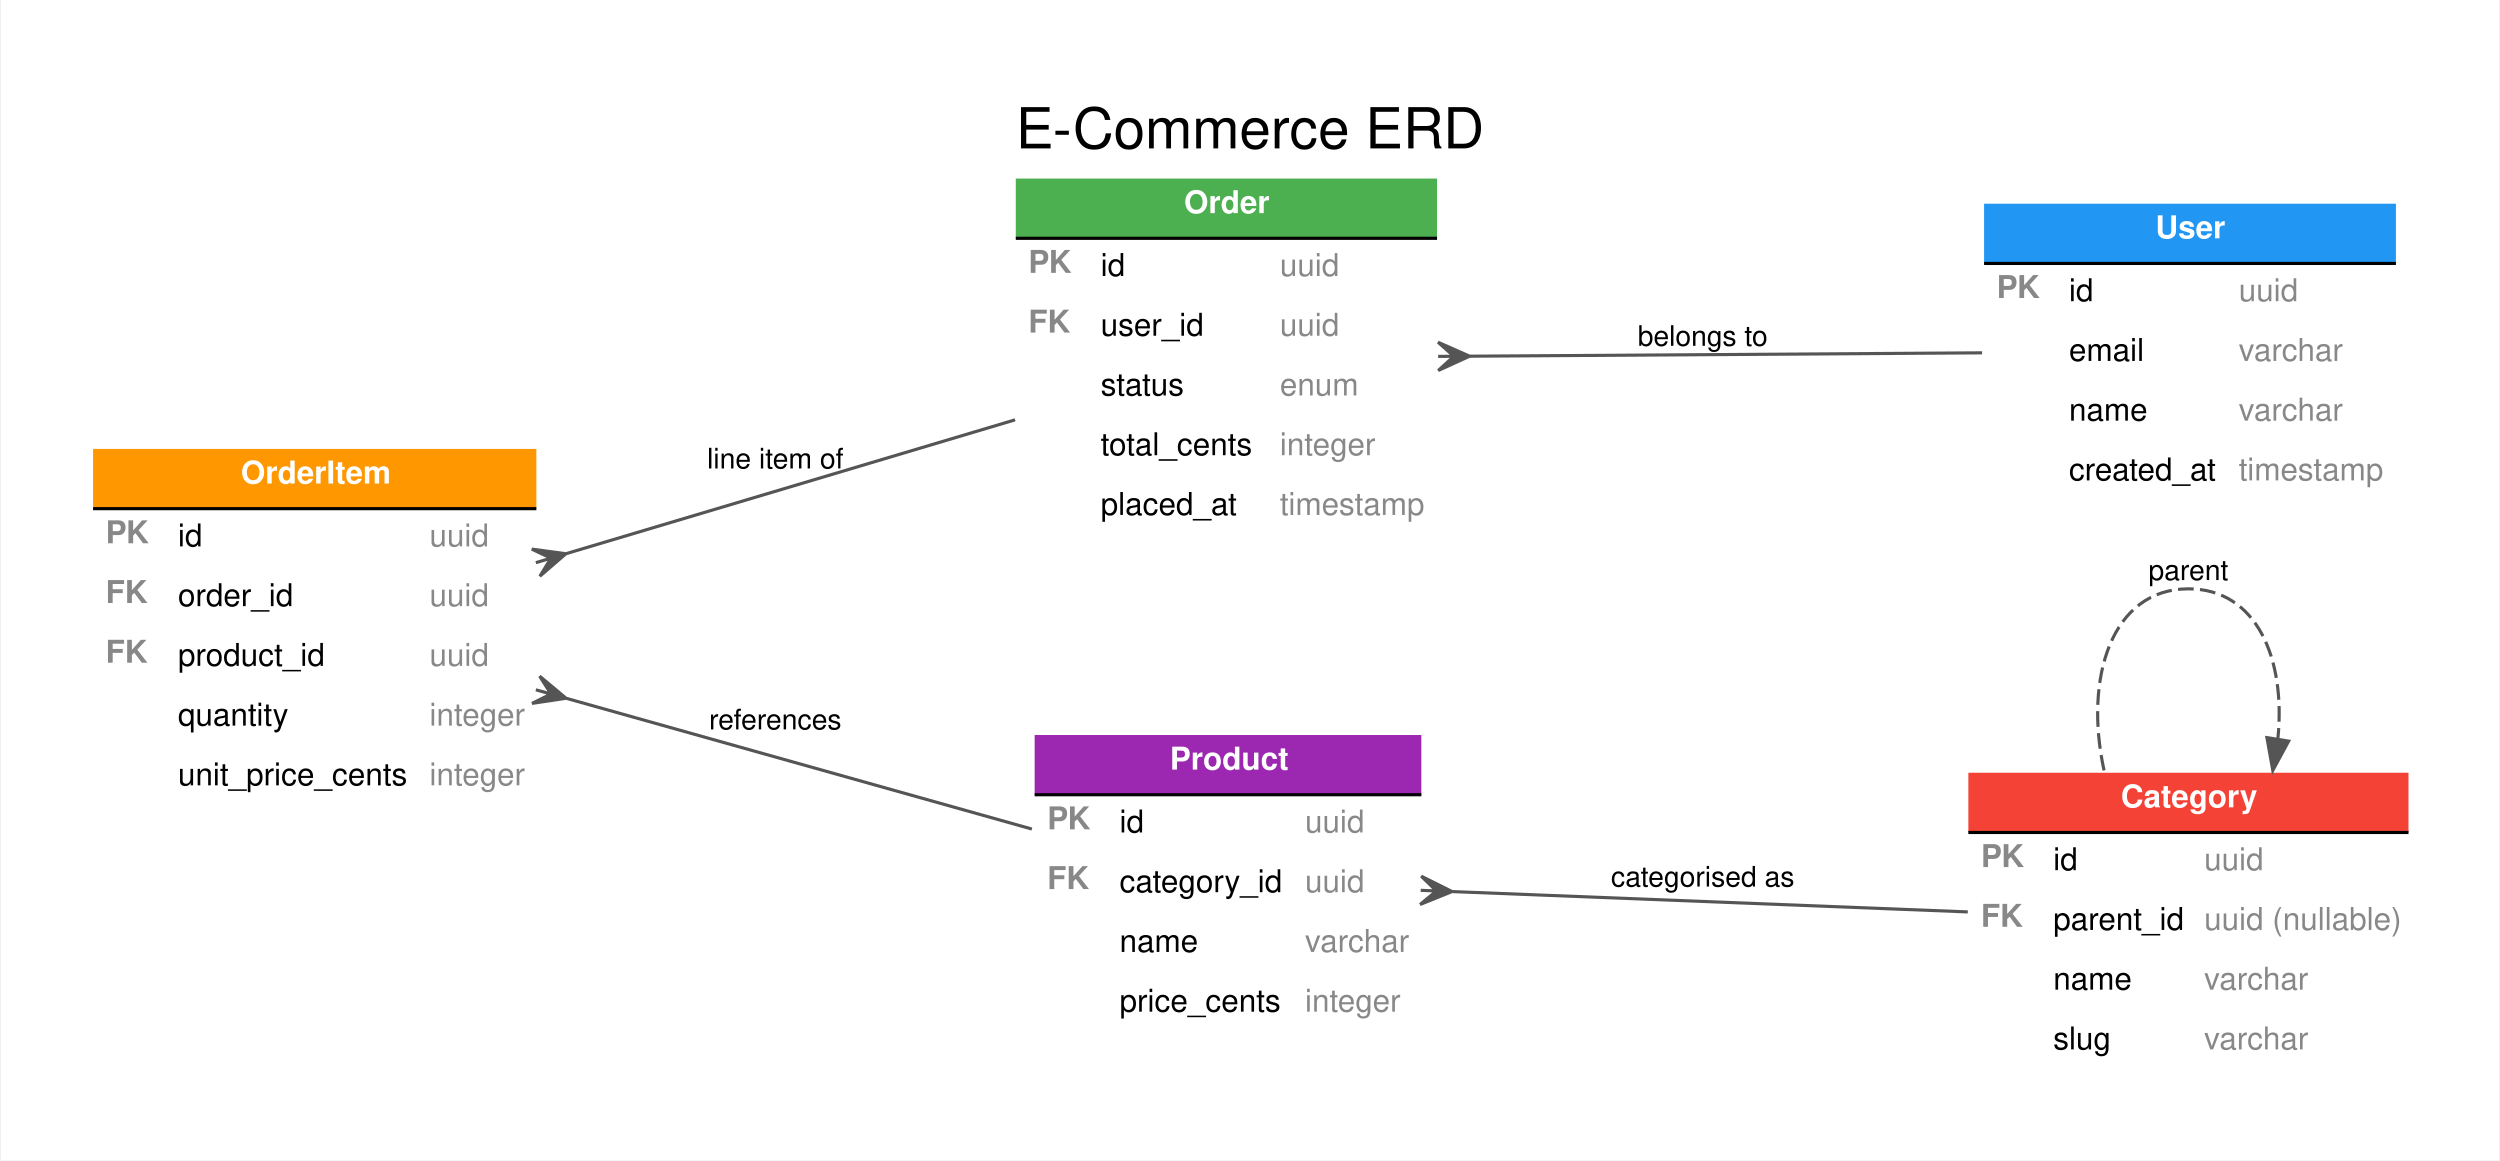
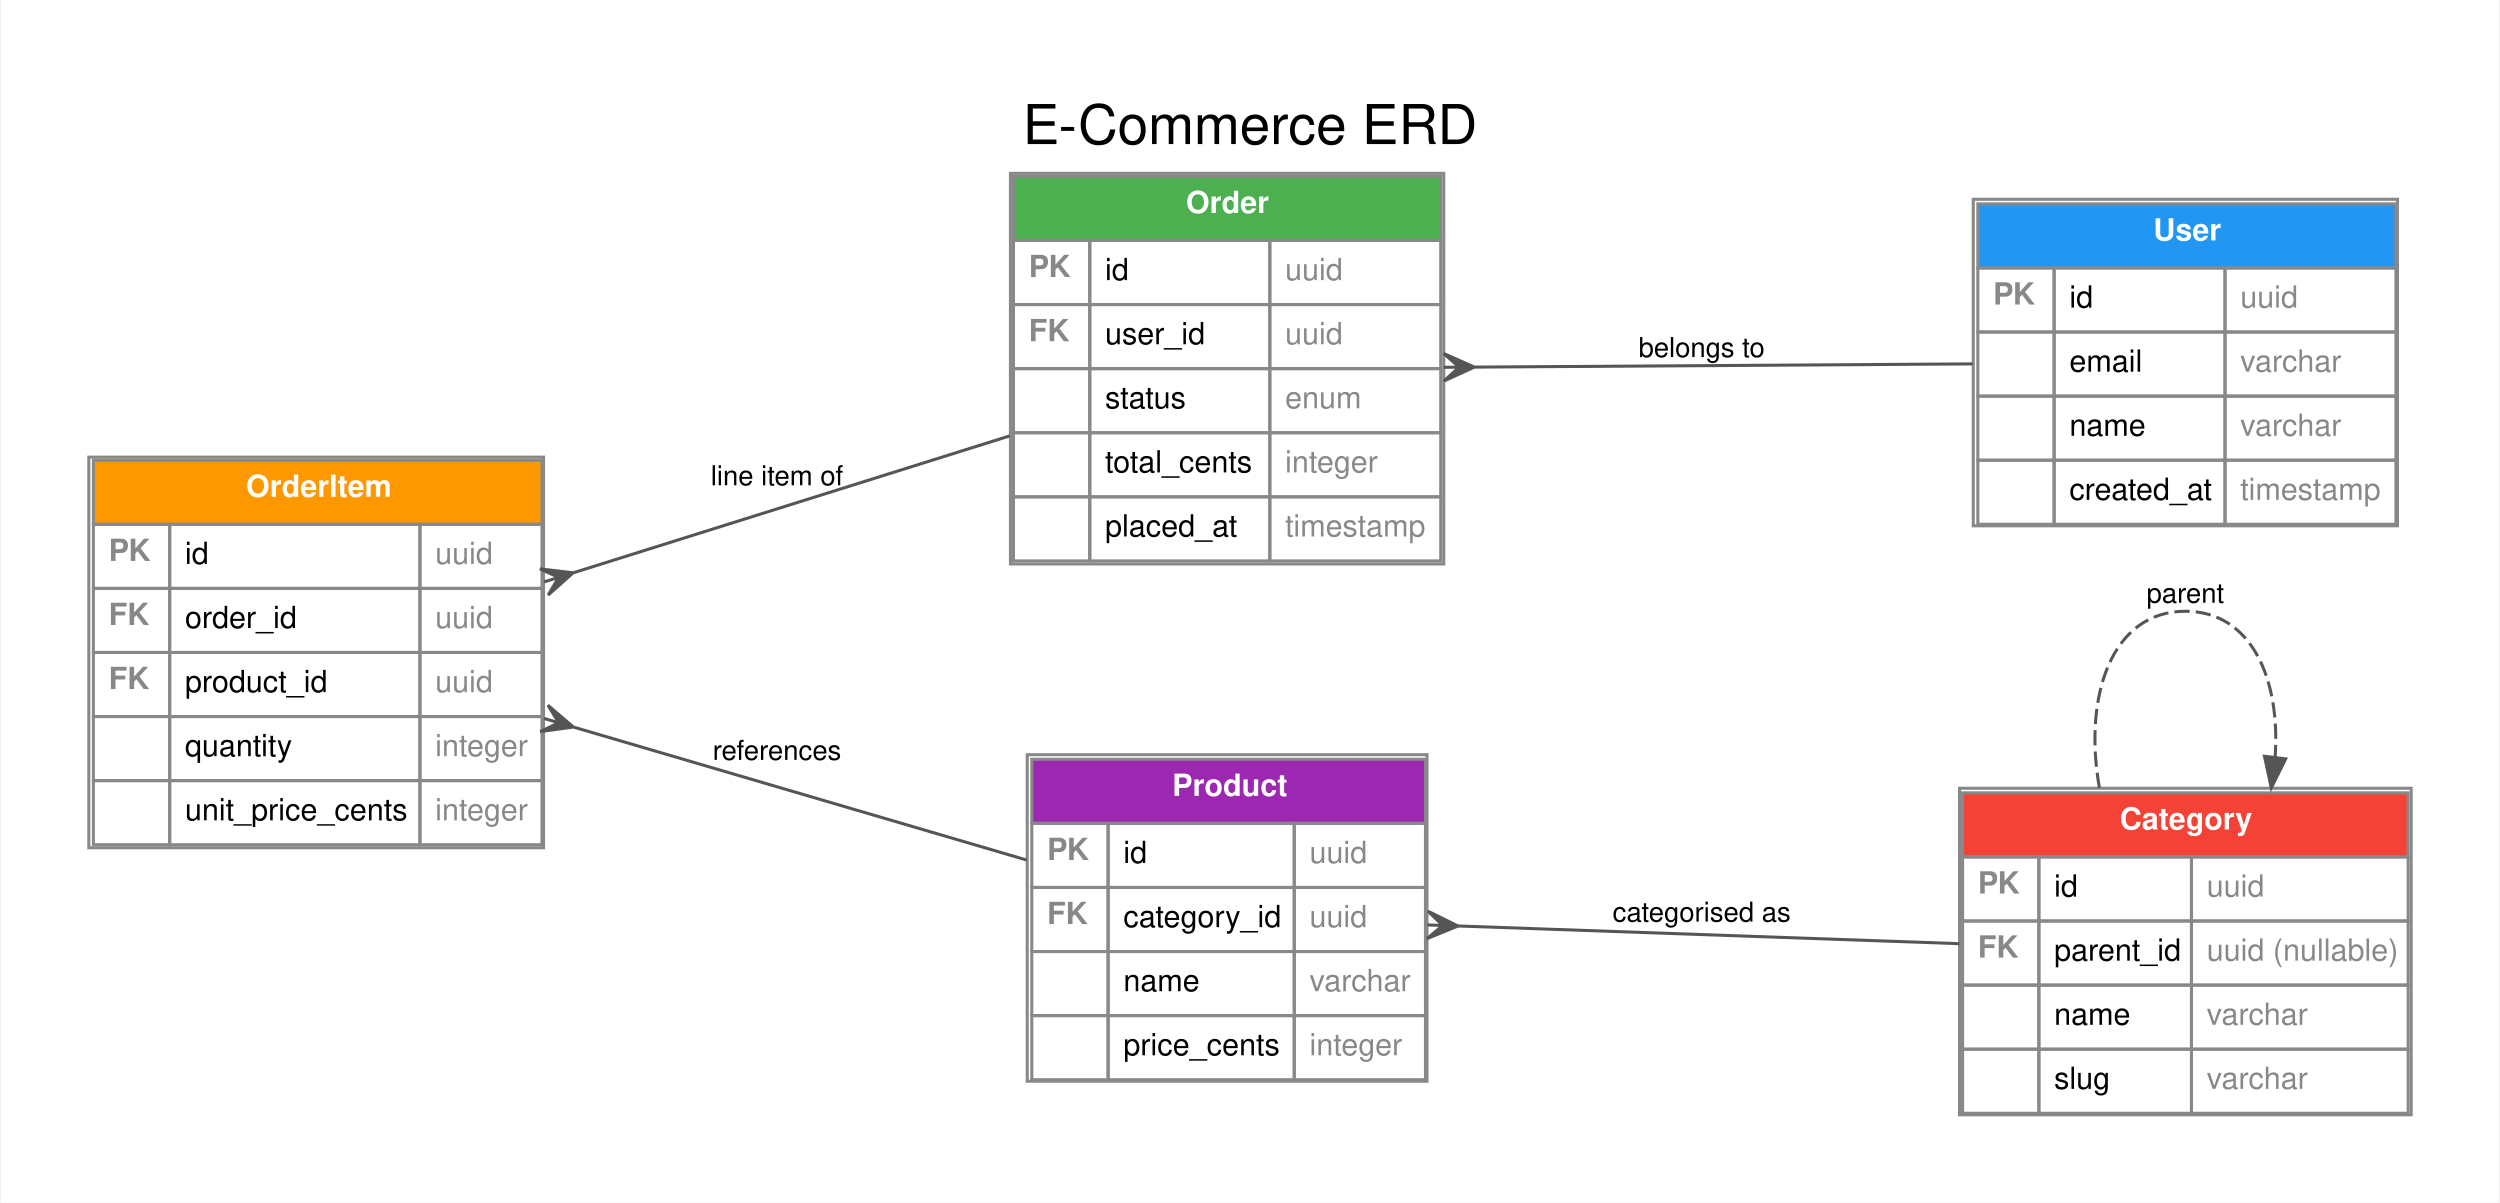
- <svg xmlns="http://www.w3.org/2000/svg" width="795pt" height="369pt" viewBox="0.00 0.00 794.60 369.10">
-   <g id="graph0" class="graph" transform="scale(1 1) rotate(0) translate(28.8 340.3)">
-     <polygon fill="white" stroke="transparent" points="-28.8,28.8 -28.8,-340.3 765.8,-340.3 765.8,28.8 -28.8,28.8" />
-     <text text-anchor="middle" x="368.5" y="-293.1" font-family="Helvetica,sans-Serif" font-size="18.00">E-Commerce ERD</text>
+ <svg xmlns="http://www.w3.org/2000/svg" width="819pt" height="394pt" viewBox="0.00 0.00 818.60 394.10">
+   <g id="graph0" class="graph" transform="scale(1 1) rotate(0) translate(28.8 365.3)">
+     <polygon fill="white" stroke="transparent" points="-28.8,28.8 -28.8,-365.3 789.8,-365.3 789.8,28.8 -28.8,28.8" />
+     <text text-anchor="middle" x="380.5" y="-318.1" font-family="Helvetica,sans-Serif" font-size="18.00">E-Commerce ERD</text>
    <g id="node1" class="node">
-       <polygon fill="#2196f3" stroke="transparent" points="602,-256.5 602,-275.5 733,-275.5 733,-256.5 602,-256.5" />
-       <text text-anchor="start" x="656.5" y="-264.5" font-family="Helvetica,sans-Serif" font-weight="bold" font-size="10.00" fill="white">User</text>
-       <text text-anchor="start" x="606" y="-245.5" font-family="Helvetica,sans-Serif" font-weight="bold" font-size="10.00" fill="#888888">PK</text>
-       <text text-anchor="start" x="629" y="-244.5" font-family="Helvetica,sans-Serif" font-size="10.00">id</text>
-       <text text-anchor="start" x="683" y="-244.5" font-family="Helvetica,sans-Serif" font-size="10.00" fill="#888888">uuid</text>
-       <text text-anchor="start" x="629" y="-225.5" font-family="Helvetica,sans-Serif" font-size="10.00">email</text>
-       <text text-anchor="start" x="683" y="-225.5" font-family="Helvetica,sans-Serif" font-size="10.00" fill="#888888">varchar</text>
-       <text text-anchor="start" x="629" y="-206.5" font-family="Helvetica,sans-Serif" font-size="10.00">name</text>
-       <text text-anchor="start" x="683" y="-206.5" font-family="Helvetica,sans-Serif" font-size="10.00" fill="#888888">varchar</text>
-       <text text-anchor="start" x="629" y="-187.5" font-family="Helvetica,sans-Serif" font-size="10.00">created_at</text>
-       <text text-anchor="start" x="683" y="-187.5" font-family="Helvetica,sans-Serif" font-size="10.00" fill="#888888">timestamp</text>
-       <polygon fill="black" stroke="black" points="602,-256.5 602,-256.5 733,-256.5 733,-256.5 602,-256.5" />
+       <polygon fill="#2196f3" stroke="transparent" points="619,-277.5 619,-298.5 756,-298.5 756,-277.5 619,-277.5" />
+       <polygon fill="none" stroke="#888888" points="619,-277.5 619,-298.5 756,-298.5 756,-277.5 619,-277.5" />
+       <text text-anchor="start" x="676.5" y="-286.5" font-family="Helvetica,sans-Serif" font-weight="bold" font-size="10.00" fill="white">User</text>
+       <polygon fill="none" stroke="#888888" points="619,-256.5 619,-277.5 644,-277.5 644,-256.5 619,-256.5" />
+       <text text-anchor="start" x="624" y="-265.5" font-family="Helvetica,sans-Serif" font-weight="bold" font-size="10.00" fill="#888888">PK</text>
+       <polygon fill="none" stroke="#888888" points="644,-256.5 644,-277.5 700,-277.5 700,-256.5 644,-256.5" />
+       <text text-anchor="start" x="649" y="-264.5" font-family="Helvetica,sans-Serif" font-size="10.00">id</text>
+       <polygon fill="none" stroke="#888888" points="700,-256.5 700,-277.5 756,-277.5 756,-256.5 700,-256.5" />
+       <text text-anchor="start" x="705" y="-264.5" font-family="Helvetica,sans-Serif" font-size="10.00" fill="#888888">uuid</text>
+       <polygon fill="none" stroke="#888888" points="619,-235.5 619,-256.5 644,-256.5 644,-235.5 619,-235.5" />
+       <polygon fill="none" stroke="#888888" points="644,-235.5 644,-256.5 700,-256.5 700,-235.5 644,-235.5" />
+       <text text-anchor="start" x="649" y="-243.5" font-family="Helvetica,sans-Serif" font-size="10.00">email</text>
+       <polygon fill="none" stroke="#888888" points="700,-235.5 700,-256.5 756,-256.5 756,-235.5 700,-235.5" />
+       <text text-anchor="start" x="705" y="-243.5" font-family="Helvetica,sans-Serif" font-size="10.00" fill="#888888">varchar</text>
+       <polygon fill="none" stroke="#888888" points="619,-214.5 619,-235.5 644,-235.5 644,-214.5 619,-214.5" />
+       <polygon fill="none" stroke="#888888" points="644,-214.5 644,-235.5 700,-235.5 700,-214.5 644,-214.5" />
+       <text text-anchor="start" x="649" y="-222.5" font-family="Helvetica,sans-Serif" font-size="10.00">name</text>
+       <polygon fill="none" stroke="#888888" points="700,-214.5 700,-235.5 756,-235.5 756,-214.5 700,-214.5" />
+       <text text-anchor="start" x="705" y="-222.5" font-family="Helvetica,sans-Serif" font-size="10.00" fill="#888888">varchar</text>
+       <polygon fill="none" stroke="#888888" points="619,-193.5 619,-214.5 644,-214.5 644,-193.5 619,-193.5" />
+       <polygon fill="none" stroke="#888888" points="644,-193.5 644,-214.5 700,-214.5 700,-193.5 644,-193.5" />
+       <text text-anchor="start" x="649" y="-201.5" font-family="Helvetica,sans-Serif" font-size="10.00">created_at</text>
+       <polygon fill="none" stroke="#888888" points="700,-193.5 700,-214.5 756,-214.5 756,-193.5 700,-193.5" />
+       <text text-anchor="start" x="705" y="-201.5" font-family="Helvetica,sans-Serif" font-size="10.00" fill="#888888">timestamp</text>
+       <polygon fill="none" stroke="#888888" points="617.5,-193 617.5,-300 756.5,-300 756.5,-193 617.5,-193" />
    </g>
    <g id="node2" class="node">
-       <polygon fill="#4caf50" stroke="transparent" points="294,-264.5 294,-283.5 428,-283.5 428,-264.5 294,-264.5" />
-       <text text-anchor="start" x="347.5" y="-272.5" font-family="Helvetica,sans-Serif" font-weight="bold" font-size="10.00" fill="white">Order</text>
-       <text text-anchor="start" x="298" y="-253.5" font-family="Helvetica,sans-Serif" font-weight="bold" font-size="10.00" fill="#888888">PK</text>
-       <text text-anchor="start" x="321" y="-252.5" font-family="Helvetica,sans-Serif" font-size="10.00">id</text>
-       <text text-anchor="start" x="378" y="-252.5" font-family="Helvetica,sans-Serif" font-size="10.00" fill="#888888">uuid</text>
-       <text text-anchor="start" x="298" y="-234.5" font-family="Helvetica,sans-Serif" font-weight="bold" font-size="10.00" fill="#888888">FK</text>
-       <text text-anchor="start" x="321" y="-233.5" font-family="Helvetica,sans-Serif" font-size="10.00">user_id</text>
-       <text text-anchor="start" x="378" y="-233.5" font-family="Helvetica,sans-Serif" font-size="10.00" fill="#888888">uuid</text>
-       <text text-anchor="start" x="321" y="-214.5" font-family="Helvetica,sans-Serif" font-size="10.00">status</text>
-       <text text-anchor="start" x="378" y="-214.5" font-family="Helvetica,sans-Serif" font-size="10.00" fill="#888888">enum</text>
-       <text text-anchor="start" x="321" y="-195.5" font-family="Helvetica,sans-Serif" font-size="10.00">total_cents</text>
-       <text text-anchor="start" x="378" y="-195.5" font-family="Helvetica,sans-Serif" font-size="10.00" fill="#888888">integer</text>
-       <text text-anchor="start" x="321" y="-176.5" font-family="Helvetica,sans-Serif" font-size="10.00">placed_at</text>
-       <text text-anchor="start" x="378" y="-176.5" font-family="Helvetica,sans-Serif" font-size="10.00" fill="#888888">timestamp</text>
-       <polygon fill="black" stroke="black" points="294,-264.5 294,-264.5 428,-264.5 428,-264.5 294,-264.5" />
+       <polygon fill="#4caf50" stroke="transparent" points="303,-286.5 303,-307.5 443,-307.5 443,-286.5 303,-286.5" />
+       <polygon fill="none" stroke="#888888" points="303,-286.5 303,-307.5 443,-307.5 443,-286.5 303,-286.5" />
+       <text text-anchor="start" x="359.5" y="-295.5" font-family="Helvetica,sans-Serif" font-weight="bold" font-size="10.00" fill="white">Order</text>
+       <polygon fill="none" stroke="#888888" points="303,-265.5 303,-286.5 328,-286.5 328,-265.5 303,-265.5" />
+       <text text-anchor="start" x="308" y="-274.5" font-family="Helvetica,sans-Serif" font-weight="bold" font-size="10.00" fill="#888888">PK</text>
+       <polygon fill="none" stroke="#888888" points="328,-265.5 328,-286.5 387,-286.5 387,-265.5 328,-265.5" />
+       <text text-anchor="start" x="333" y="-273.5" font-family="Helvetica,sans-Serif" font-size="10.00">id</text>
+       <polygon fill="none" stroke="#888888" points="387,-265.5 387,-286.5 443,-286.5 443,-265.5 387,-265.5" />
+       <text text-anchor="start" x="392" y="-273.5" font-family="Helvetica,sans-Serif" font-size="10.00" fill="#888888">uuid</text>
+       <polygon fill="none" stroke="#888888" points="303,-244.5 303,-265.5 328,-265.5 328,-244.5 303,-244.5" />
+       <text text-anchor="start" x="308" y="-253.5" font-family="Helvetica,sans-Serif" font-weight="bold" font-size="10.00" fill="#888888">FK</text>
+       <polygon fill="none" stroke="#888888" points="328,-244.5 328,-265.5 387,-265.5 387,-244.5 328,-244.5" />
+       <text text-anchor="start" x="333" y="-252.5" font-family="Helvetica,sans-Serif" font-size="10.00">user_id</text>
+       <polygon fill="none" stroke="#888888" points="387,-244.5 387,-265.5 443,-265.5 443,-244.5 387,-244.5" />
+       <text text-anchor="start" x="392" y="-252.5" font-family="Helvetica,sans-Serif" font-size="10.00" fill="#888888">uuid</text>
+       <polygon fill="none" stroke="#888888" points="303,-223.5 303,-244.5 328,-244.5 328,-223.5 303,-223.5" />
+       <polygon fill="none" stroke="#888888" points="328,-223.5 328,-244.5 387,-244.5 387,-223.5 328,-223.5" />
+       <text text-anchor="start" x="333" y="-231.5" font-family="Helvetica,sans-Serif" font-size="10.00">status</text>
+       <polygon fill="none" stroke="#888888" points="387,-223.5 387,-244.5 443,-244.5 443,-223.5 387,-223.5" />
+       <text text-anchor="start" x="392" y="-231.5" font-family="Helvetica,sans-Serif" font-size="10.00" fill="#888888">enum</text>
+       <polygon fill="none" stroke="#888888" points="303,-202.5 303,-223.5 328,-223.5 328,-202.5 303,-202.5" />
+       <polygon fill="none" stroke="#888888" points="328,-202.5 328,-223.5 387,-223.5 387,-202.5 328,-202.5" />
+       <text text-anchor="start" x="333" y="-210.5" font-family="Helvetica,sans-Serif" font-size="10.00">total_cents</text>
+       <polygon fill="none" stroke="#888888" points="387,-202.5 387,-223.5 443,-223.5 443,-202.5 387,-202.5" />
+       <text text-anchor="start" x="392" y="-210.5" font-family="Helvetica,sans-Serif" font-size="10.00" fill="#888888">integer</text>
+       <polygon fill="none" stroke="#888888" points="303,-181.5 303,-202.5 328,-202.5 328,-181.5 303,-181.5" />
+       <polygon fill="none" stroke="#888888" points="328,-181.5 328,-202.5 387,-202.5 387,-181.5 328,-181.5" />
+       <text text-anchor="start" x="333" y="-189.5" font-family="Helvetica,sans-Serif" font-size="10.00">placed_at</text>
+       <polygon fill="none" stroke="#888888" points="387,-181.5 387,-202.5 443,-202.5 443,-181.5 387,-181.5" />
+       <text text-anchor="start" x="392" y="-189.5" font-family="Helvetica,sans-Serif" font-size="10.00" fill="#888888">timestamp</text>
+       <polygon fill="none" stroke="#888888" points="302,-180.5 302,-308.5 444,-308.5 444,-180.5 302,-180.5" />
    </g>
    <g id="edge1" class="edge">
-       <path fill="none" stroke="#555555" d="M438.5,-227C488.74,-227.33 553.72,-227.76 601.37,-228.07" />
-       <polygon fill="#555555" stroke="#555555" points="438.34,-227 428.37,-222.44 433.34,-226.97 428.34,-226.94 428.34,-226.94 428.34,-226.94 433.34,-226.97 428.31,-231.44 438.34,-227 438.34,-227" />
-       <text text-anchor="middle" x="512.5" y="-230.3" font-family="Helvetica,sans-Serif" font-size="9.00">belongs to</text>
+       <path fill="none" stroke="#555555" d="M454.24,-245.01C504.72,-245.34 569.17,-245.75 617.29,-246.06" />
+       <polygon fill="#555555" stroke="#555555" points="454.02,-245.01 444.05,-240.45 449.02,-244.98 444.02,-244.95 444.02,-244.95 444.02,-244.95 449.02,-244.98 443.99,-249.45 454.02,-245.01 454.02,-245.01" />
+       <text text-anchor="middle" x="528.5" y="-248.3" font-family="Helvetica,sans-Serif" font-size="9.00">belongs to</text>
    </g>
    <g id="node3" class="node">
-       <polygon fill="#ff9800" stroke="transparent" points="0.5,-178.5 0.5,-197.5 141.5,-197.5 141.5,-178.5 0.5,-178.5" />
-       <text text-anchor="start" x="47.5" y="-186.5" font-family="Helvetica,sans-Serif" font-weight="bold" font-size="10.00" fill="white">OrderItem</text>
-       <text text-anchor="start" x="4.5" y="-167.5" font-family="Helvetica,sans-Serif" font-weight="bold" font-size="10.00" fill="#888888">PK</text>
-       <text text-anchor="start" x="27.5" y="-166.5" font-family="Helvetica,sans-Serif" font-size="10.00">id</text>
-       <text text-anchor="start" x="107.5" y="-166.5" font-family="Helvetica,sans-Serif" font-size="10.00" fill="#888888">uuid</text>
-       <text text-anchor="start" x="4.5" y="-148.5" font-family="Helvetica,sans-Serif" font-weight="bold" font-size="10.00" fill="#888888">FK</text>
-       <text text-anchor="start" x="27.5" y="-147.5" font-family="Helvetica,sans-Serif" font-size="10.00">order_id</text>
-       <text text-anchor="start" x="107.5" y="-147.5" font-family="Helvetica,sans-Serif" font-size="10.00" fill="#888888">uuid</text>
-       <text text-anchor="start" x="4.5" y="-129.5" font-family="Helvetica,sans-Serif" font-weight="bold" font-size="10.00" fill="#888888">FK</text>
-       <text text-anchor="start" x="27.5" y="-128.5" font-family="Helvetica,sans-Serif" font-size="10.00">product_id</text>
-       <text text-anchor="start" x="107.5" y="-128.5" font-family="Helvetica,sans-Serif" font-size="10.00" fill="#888888">uuid</text>
-       <text text-anchor="start" x="27.5" y="-109.5" font-family="Helvetica,sans-Serif" font-size="10.00">quantity</text>
-       <text text-anchor="start" x="107.5" y="-109.5" font-family="Helvetica,sans-Serif" font-size="10.00" fill="#888888">integer</text>
-       <text text-anchor="start" x="27.5" y="-90.5" font-family="Helvetica,sans-Serif" font-size="10.00">unit_price_cents</text>
-       <text text-anchor="start" x="107.5" y="-90.5" font-family="Helvetica,sans-Serif" font-size="10.00" fill="#888888">integer</text>
-       <polygon fill="black" stroke="black" points="0.5,-178.5 0.5,-178.5 141.5,-178.5 141.5,-178.5 0.5,-178.5" />
+       <polygon fill="#ff9800" stroke="transparent" points="1.5,-193.5 1.5,-214.5 148.5,-214.5 148.5,-193.5 1.5,-193.5" />
+       <polygon fill="none" stroke="#888888" points="1.5,-193.5 1.5,-214.5 148.5,-214.5 148.5,-193.5 1.5,-193.5" />
+       <text text-anchor="start" x="51.5" y="-202.5" font-family="Helvetica,sans-Serif" font-weight="bold" font-size="10.00" fill="white">OrderItem</text>
+       <polygon fill="none" stroke="#888888" points="1.5,-172.5 1.5,-193.5 26.5,-193.5 26.5,-172.5 1.5,-172.5" />
+       <text text-anchor="start" x="6.5" y="-181.5" font-family="Helvetica,sans-Serif" font-weight="bold" font-size="10.00" fill="#888888">PK</text>
+       <polygon fill="none" stroke="#888888" points="26.5,-172.5 26.5,-193.5 108.5,-193.5 108.5,-172.5 26.5,-172.5" />
+       <text text-anchor="start" x="31.5" y="-180.5" font-family="Helvetica,sans-Serif" font-size="10.00">id</text>
+       <polygon fill="none" stroke="#888888" points="108.5,-172.5 108.5,-193.5 148.5,-193.5 148.5,-172.5 108.5,-172.5" />
+       <text text-anchor="start" x="113.5" y="-180.5" font-family="Helvetica,sans-Serif" font-size="10.00" fill="#888888">uuid</text>
+       <polygon fill="none" stroke="#888888" points="1.5,-151.5 1.5,-172.5 26.5,-172.5 26.5,-151.5 1.5,-151.5" />
+       <text text-anchor="start" x="6.5" y="-160.5" font-family="Helvetica,sans-Serif" font-weight="bold" font-size="10.00" fill="#888888">FK</text>
+       <polygon fill="none" stroke="#888888" points="26.5,-151.5 26.5,-172.5 108.5,-172.5 108.5,-151.5 26.5,-151.5" />
+       <text text-anchor="start" x="31.5" y="-159.5" font-family="Helvetica,sans-Serif" font-size="10.00">order_id</text>
+       <polygon fill="none" stroke="#888888" points="108.5,-151.5 108.5,-172.5 148.5,-172.5 148.5,-151.5 108.5,-151.5" />
+       <text text-anchor="start" x="113.5" y="-159.5" font-family="Helvetica,sans-Serif" font-size="10.00" fill="#888888">uuid</text>
+       <polygon fill="none" stroke="#888888" points="1.5,-130.5 1.5,-151.5 26.5,-151.5 26.5,-130.5 1.5,-130.5" />
+       <text text-anchor="start" x="6.5" y="-139.5" font-family="Helvetica,sans-Serif" font-weight="bold" font-size="10.00" fill="#888888">FK</text>
+       <polygon fill="none" stroke="#888888" points="26.5,-130.5 26.5,-151.5 108.5,-151.5 108.5,-130.5 26.5,-130.5" />
+       <text text-anchor="start" x="31.5" y="-138.5" font-family="Helvetica,sans-Serif" font-size="10.00">product_id</text>
+       <polygon fill="none" stroke="#888888" points="108.5,-130.5 108.5,-151.5 148.5,-151.5 148.5,-130.5 108.5,-130.5" />
+       <text text-anchor="start" x="113.5" y="-138.5" font-family="Helvetica,sans-Serif" font-size="10.00" fill="#888888">uuid</text>
+       <polygon fill="none" stroke="#888888" points="1.5,-109.5 1.5,-130.5 26.5,-130.5 26.5,-109.5 1.5,-109.5" />
+       <polygon fill="none" stroke="#888888" points="26.5,-109.5 26.5,-130.5 108.5,-130.5 108.5,-109.5 26.5,-109.5" />
+       <text text-anchor="start" x="31.5" y="-117.5" font-family="Helvetica,sans-Serif" font-size="10.00">quantity</text>
+       <polygon fill="none" stroke="#888888" points="108.5,-109.5 108.5,-130.5 148.5,-130.5 148.5,-109.5 108.5,-109.5" />
+       <text text-anchor="start" x="113.5" y="-117.5" font-family="Helvetica,sans-Serif" font-size="10.00" fill="#888888">integer</text>
+       <polygon fill="none" stroke="#888888" points="1.5,-88.5 1.5,-109.5 26.5,-109.5 26.5,-88.5 1.5,-88.5" />
+       <polygon fill="none" stroke="#888888" points="26.5,-88.5 26.5,-109.5 108.5,-109.5 108.5,-88.5 26.5,-88.5" />
+       <text text-anchor="start" x="31.5" y="-96.5" font-family="Helvetica,sans-Serif" font-size="10.00">unit_price_cents</text>
+       <polygon fill="none" stroke="#888888" points="108.5,-88.5 108.5,-109.5 148.5,-109.5 148.5,-88.5 108.5,-88.5" />
+       <text text-anchor="start" x="113.5" y="-96.5" font-family="Helvetica,sans-Serif" font-size="10.00" fill="#888888">integer</text>
+       <polygon fill="none" stroke="#888888" points="0,-87.5 0,-215.5 149,-215.5 149,-87.5 0,-87.5" />
    </g>
    <g id="edge2" class="edge">
-       <path fill="none" stroke="#555555" d="M151.03,-164.21C195.9,-177.58 251.3,-194.1 293.78,-206.76" />
-       <polygon fill="#555555" stroke="#555555" points="150.92,-164.17 142.62,-157.01 146.13,-162.75 141.34,-161.32 141.34,-161.32 141.34,-161.32 146.13,-162.75 140.05,-165.63 150.92,-164.17 150.92,-164.17" />
-       <text text-anchor="middle" x="217.5" y="-191.3" font-family="Helvetica,sans-Serif" font-size="9.00">line item of</text>
+       <path fill="none" stroke="#555555" d="M158.92,-177.66C203.96,-191.79 258.94,-209.04 301.77,-222.47" />
+       <polygon fill="#555555" stroke="#555555" points="158.71,-177.6 150.52,-170.31 153.94,-176.1 149.17,-174.61 149.17,-174.61 149.17,-174.61 153.94,-176.1 147.83,-178.9 158.71,-177.6 158.71,-177.6" />
+       <text text-anchor="middle" x="225.5" y="-206.3" font-family="Helvetica,sans-Serif" font-size="9.00">line item of</text>
    </g>
    <g id="node4" class="node">
-       <polygon fill="#9c27b0" stroke="transparent" points="300,-87.5 300,-106.5 423,-106.5 423,-87.5 300,-87.5" />
-       <text text-anchor="start" x="343" y="-95.5" font-family="Helvetica,sans-Serif" font-weight="bold" font-size="10.00" fill="white">Product</text>
-       <text text-anchor="start" x="304" y="-76.5" font-family="Helvetica,sans-Serif" font-weight="bold" font-size="10.00" fill="#888888">PK</text>
-       <text text-anchor="start" x="327" y="-75.5" font-family="Helvetica,sans-Serif" font-size="10.00">id</text>
-       <text text-anchor="start" x="386" y="-75.5" font-family="Helvetica,sans-Serif" font-size="10.00" fill="#888888">uuid</text>
-       <text text-anchor="start" x="304" y="-57.5" font-family="Helvetica,sans-Serif" font-weight="bold" font-size="10.00" fill="#888888">FK</text>
-       <text text-anchor="start" x="327" y="-56.5" font-family="Helvetica,sans-Serif" font-size="10.00">category_id</text>
-       <text text-anchor="start" x="386" y="-56.5" font-family="Helvetica,sans-Serif" font-size="10.00" fill="#888888">uuid</text>
-       <text text-anchor="start" x="327" y="-37.5" font-family="Helvetica,sans-Serif" font-size="10.00">name</text>
-       <text text-anchor="start" x="386" y="-37.5" font-family="Helvetica,sans-Serif" font-size="10.00" fill="#888888">varchar</text>
-       <text text-anchor="start" x="327" y="-18.5" font-family="Helvetica,sans-Serif" font-size="10.00">price_cents</text>
-       <text text-anchor="start" x="386" y="-18.5" font-family="Helvetica,sans-Serif" font-size="10.00" fill="#888888">integer</text>
-       <polygon fill="black" stroke="black" points="300,-87.5 300,-87.5 423,-87.5 423,-87.5 300,-87.5" />
+       <polygon fill="#9c27b0" stroke="transparent" points="309,-95.5 309,-116.5 438,-116.5 438,-95.5 309,-95.5" />
+       <polygon fill="none" stroke="#888888" points="309,-95.5 309,-116.5 438,-116.5 438,-95.5 309,-95.5" />
+       <text text-anchor="start" x="355" y="-104.5" font-family="Helvetica,sans-Serif" font-weight="bold" font-size="10.00" fill="white">Product</text>
+       <polygon fill="none" stroke="#888888" points="309,-74.5 309,-95.5 334,-95.5 334,-74.5 309,-74.5" />
+       <text text-anchor="start" x="314" y="-83.5" font-family="Helvetica,sans-Serif" font-weight="bold" font-size="10.00" fill="#888888">PK</text>
+       <polygon fill="none" stroke="#888888" points="334,-74.5 334,-95.5 395,-95.5 395,-74.5 334,-74.5" />
+       <text text-anchor="start" x="339" y="-82.5" font-family="Helvetica,sans-Serif" font-size="10.00">id</text>
+       <polygon fill="none" stroke="#888888" points="395,-74.5 395,-95.5 438,-95.5 438,-74.5 395,-74.5" />
+       <text text-anchor="start" x="400" y="-82.5" font-family="Helvetica,sans-Serif" font-size="10.00" fill="#888888">uuid</text>
+       <polygon fill="none" stroke="#888888" points="309,-53.5 309,-74.5 334,-74.5 334,-53.5 309,-53.5" />
+       <text text-anchor="start" x="314" y="-62.5" font-family="Helvetica,sans-Serif" font-weight="bold" font-size="10.00" fill="#888888">FK</text>
+       <polygon fill="none" stroke="#888888" points="334,-53.5 334,-74.5 395,-74.5 395,-53.5 334,-53.5" />
+       <text text-anchor="start" x="339" y="-61.5" font-family="Helvetica,sans-Serif" font-size="10.00">category_id</text>
+       <polygon fill="none" stroke="#888888" points="395,-53.5 395,-74.5 438,-74.5 438,-53.5 395,-53.5" />
+       <text text-anchor="start" x="400" y="-61.5" font-family="Helvetica,sans-Serif" font-size="10.00" fill="#888888">uuid</text>
+       <polygon fill="none" stroke="#888888" points="309,-32.5 309,-53.5 334,-53.5 334,-32.5 309,-32.5" />
+       <polygon fill="none" stroke="#888888" points="334,-32.5 334,-53.5 395,-53.5 395,-32.5 334,-32.5" />
+       <text text-anchor="start" x="339" y="-40.5" font-family="Helvetica,sans-Serif" font-size="10.00">name</text>
+       <polygon fill="none" stroke="#888888" points="395,-32.5 395,-53.5 438,-53.5 438,-32.5 395,-32.5" />
+       <text text-anchor="start" x="400" y="-40.5" font-family="Helvetica,sans-Serif" font-size="10.00" fill="#888888">varchar</text>
+       <polygon fill="none" stroke="#888888" points="309,-11.5 309,-32.5 334,-32.5 334,-11.5 309,-11.5" />
+       <polygon fill="none" stroke="#888888" points="334,-11.5 334,-32.5 395,-32.5 395,-11.5 334,-11.5" />
+       <text text-anchor="start" x="339" y="-19.5" font-family="Helvetica,sans-Serif" font-size="10.00">price_cents</text>
+       <polygon fill="none" stroke="#888888" points="395,-11.5 395,-32.5 438,-32.5 438,-11.5 395,-11.5" />
+       <text text-anchor="start" x="400" y="-19.5" font-family="Helvetica,sans-Serif" font-size="10.00" fill="#888888">integer</text>
+       <polygon fill="none" stroke="#888888" points="307.5,-11 307.5,-118 438.5,-118 438.5,-11 307.5,-11" />
    </g>
    <g id="edge3" class="edge">
-       <path fill="none" stroke="#555555" d="M151.13,-118.14C197.88,-105.02 256.05,-88.69 299.12,-76.59" />
-       <polygon fill="#555555" stroke="#555555" points="150.97,-118.19 140.12,-116.56 146.15,-119.54 141.34,-120.89 141.34,-120.89 141.34,-120.89 146.15,-119.54 142.55,-125.22 150.97,-118.19 150.97,-118.19" />
-       <text text-anchor="middle" x="217.5" y="-108.3" font-family="Helvetica,sans-Serif" font-size="9.00">references</text>
+       <path fill="none" stroke="#555555" d="M159.02,-126.99C206,-113.21 263.76,-96.26 307.28,-83.49" />
+       <polygon fill="#555555" stroke="#555555" points="158.77,-127.07 147.91,-125.56 153.97,-128.47 149.17,-129.88 149.17,-129.88 149.17,-129.88 153.97,-128.47 150.44,-134.2 158.77,-127.07 158.77,-127.07" />
+       <text text-anchor="middle" x="225.5" y="-116.3" font-family="Helvetica,sans-Serif" font-size="9.00">references</text>
    </g>
    <g id="node5" class="node">
-       <polygon fill="#f44336" stroke="transparent" points="597,-75.5 597,-94.5 737,-94.5 737,-75.5 597,-75.5" />
-       <text text-anchor="start" x="645.5" y="-83.5" font-family="Helvetica,sans-Serif" font-weight="bold" font-size="10.00" fill="white">Category</text>
-       <text text-anchor="start" x="601" y="-64.5" font-family="Helvetica,sans-Serif" font-weight="bold" font-size="10.00" fill="#888888">PK</text>
-       <text text-anchor="start" x="624" y="-63.5" font-family="Helvetica,sans-Serif" font-size="10.00">id</text>
-       <text text-anchor="start" x="672" y="-63.5" font-family="Helvetica,sans-Serif" font-size="10.00" fill="#888888">uuid</text>
-       <text text-anchor="start" x="601" y="-45.5" font-family="Helvetica,sans-Serif" font-weight="bold" font-size="10.00" fill="#888888">FK</text>
-       <text text-anchor="start" x="624" y="-44.5" font-family="Helvetica,sans-Serif" font-size="10.00">parent_id</text>
-       <text text-anchor="start" x="672" y="-44.5" font-family="Helvetica,sans-Serif" font-size="10.00" fill="#888888">uuid (nullable)</text>
-       <text text-anchor="start" x="624" y="-25.5" font-family="Helvetica,sans-Serif" font-size="10.00">name</text>
-       <text text-anchor="start" x="672" y="-25.5" font-family="Helvetica,sans-Serif" font-size="10.00" fill="#888888">varchar</text>
-       <text text-anchor="start" x="624" y="-6.5" font-family="Helvetica,sans-Serif" font-size="10.00">slug</text>
-       <text text-anchor="start" x="672" y="-6.5" font-family="Helvetica,sans-Serif" font-size="10.00" fill="#888888">varchar</text>
-       <polygon fill="black" stroke="black" points="597,-75.5 597,-75.5 737,-75.5 737,-75.5 597,-75.5" />
+       <polygon fill="#f44336" stroke="transparent" points="614,-84.5 614,-105.5 760,-105.5 760,-84.5 614,-84.5" />
+       <polygon fill="none" stroke="#888888" points="614,-84.5 614,-105.5 760,-105.5 760,-84.5 614,-84.5" />
+       <text text-anchor="start" x="665.5" y="-93.5" font-family="Helvetica,sans-Serif" font-weight="bold" font-size="10.00" fill="white">Category</text>
+       <polygon fill="none" stroke="#888888" points="614,-63.5 614,-84.5 639,-84.5 639,-63.5 614,-63.5" />
+       <text text-anchor="start" x="619" y="-72.5" font-family="Helvetica,sans-Serif" font-weight="bold" font-size="10.00" fill="#888888">PK</text>
+       <polygon fill="none" stroke="#888888" points="639,-63.5 639,-84.5 689,-84.5 689,-63.5 639,-63.5" />
+       <text text-anchor="start" x="644" y="-71.5" font-family="Helvetica,sans-Serif" font-size="10.00">id</text>
+       <polygon fill="none" stroke="#888888" points="689,-63.5 689,-84.5 760,-84.5 760,-63.5 689,-63.5" />
+       <text text-anchor="start" x="694" y="-71.5" font-family="Helvetica,sans-Serif" font-size="10.00" fill="#888888">uuid</text>
+       <polygon fill="none" stroke="#888888" points="614,-42.5 614,-63.5 639,-63.5 639,-42.5 614,-42.5" />
+       <text text-anchor="start" x="619" y="-51.5" font-family="Helvetica,sans-Serif" font-weight="bold" font-size="10.00" fill="#888888">FK</text>
+       <polygon fill="none" stroke="#888888" points="639,-42.5 639,-63.5 689,-63.5 689,-42.5 639,-42.5" />
+       <text text-anchor="start" x="644" y="-50.5" font-family="Helvetica,sans-Serif" font-size="10.00">parent_id</text>
+       <polygon fill="none" stroke="#888888" points="689,-42.5 689,-63.5 760,-63.5 760,-42.5 689,-42.5" />
+       <text text-anchor="start" x="694" y="-50.5" font-family="Helvetica,sans-Serif" font-size="10.00" fill="#888888">uuid (nullable)</text>
+       <polygon fill="none" stroke="#888888" points="614,-21.5 614,-42.5 639,-42.5 639,-21.5 614,-21.5" />
+       <polygon fill="none" stroke="#888888" points="639,-21.5 639,-42.5 689,-42.5 689,-21.5 639,-21.5" />
+       <text text-anchor="start" x="644" y="-29.5" font-family="Helvetica,sans-Serif" font-size="10.00">name</text>
+       <polygon fill="none" stroke="#888888" points="689,-21.5 689,-42.5 760,-42.5 760,-21.5 689,-21.5" />
+       <text text-anchor="start" x="694" y="-29.5" font-family="Helvetica,sans-Serif" font-size="10.00" fill="#888888">varchar</text>
+       <polygon fill="none" stroke="#888888" points="614,-0.5 614,-21.5 639,-21.5 639,-0.5 614,-0.5" />
+       <polygon fill="none" stroke="#888888" points="639,-0.5 639,-21.5 689,-21.5 689,-0.5 639,-0.5" />
+       <text text-anchor="start" x="644" y="-8.5" font-family="Helvetica,sans-Serif" font-size="10.00">slug</text>
+       <polygon fill="none" stroke="#888888" points="689,-0.5 689,-21.5 760,-21.5 760,-0.5 689,-0.5" />
+       <text text-anchor="start" x="694" y="-8.5" font-family="Helvetica,sans-Serif" font-size="10.00" fill="#888888">varchar</text>
+       <polygon fill="none" stroke="#888888" points="613,0 613,-107 761,-107 761,0 613,0" />
    </g>
    <g id="edge4" class="edge">
-       <path fill="none" stroke="#555555" d="M433.07,-56.69C482.43,-54.75 547.87,-52.16 596.82,-50.23" />
-       <polygon fill="#555555" stroke="#555555" points="432.78,-56.71 422.61,-52.6 427.78,-56.9 422.79,-57.1 422.79,-57.1 422.79,-57.1 427.78,-56.9 422.97,-61.6 432.78,-56.71 432.78,-56.71" />
-       <text text-anchor="middle" x="512.5" y="-58.3" font-family="Helvetica,sans-Serif" font-size="9.00">categorised as</text>
+       <path fill="none" stroke="#555555" d="M448.7,-61.87C498.47,-60.11 563.55,-57.82 612.97,-56.07" />
+       <polygon fill="#555555" stroke="#555555" points="448.64,-61.87 438.49,-57.72 443.64,-62.04 438.65,-62.22 438.65,-62.22 438.65,-62.22 443.64,-62.04 438.81,-66.72 448.64,-61.87 448.64,-61.87" />
+       <text text-anchor="middle" x="528.5" y="-63.3" font-family="Helvetica,sans-Serif" font-size="9.00">categorised as</text>
    </g>
    <g id="edge5" class="edge">
-       <path fill="none" stroke="#555555" stroke-dasharray="5,2" d="M640.16,-95.24C633.69,-124.83 642.64,-153 667,-153 688.6,-153 698.08,-130.85 695.44,-105.2" />
-       <polygon fill="#555555" stroke="#555555" points="698.88,-104.56 693.84,-95.24 691.97,-105.67 698.88,-104.56" />
-       <text text-anchor="middle" x="667" y="-155.8" font-family="Helvetica,sans-Serif" font-size="9.00">parent</text>
+       <path fill="none" stroke="#555555" stroke-dasharray="5,2" d="M658.84,-107.13C653.47,-137.22 662.85,-165 687,-165 708.41,-165 718.22,-143.16 716.42,-117.23" />
+       <polygon fill="#555555" stroke="#555555" points="719.87,-116.62 715.16,-107.13 712.92,-117.49 719.87,-116.62" />
+       <text text-anchor="middle" x="687" y="-167.8" font-family="Helvetica,sans-Serif" font-size="9.00">parent</text>
    </g>
  </g>
</svg>
